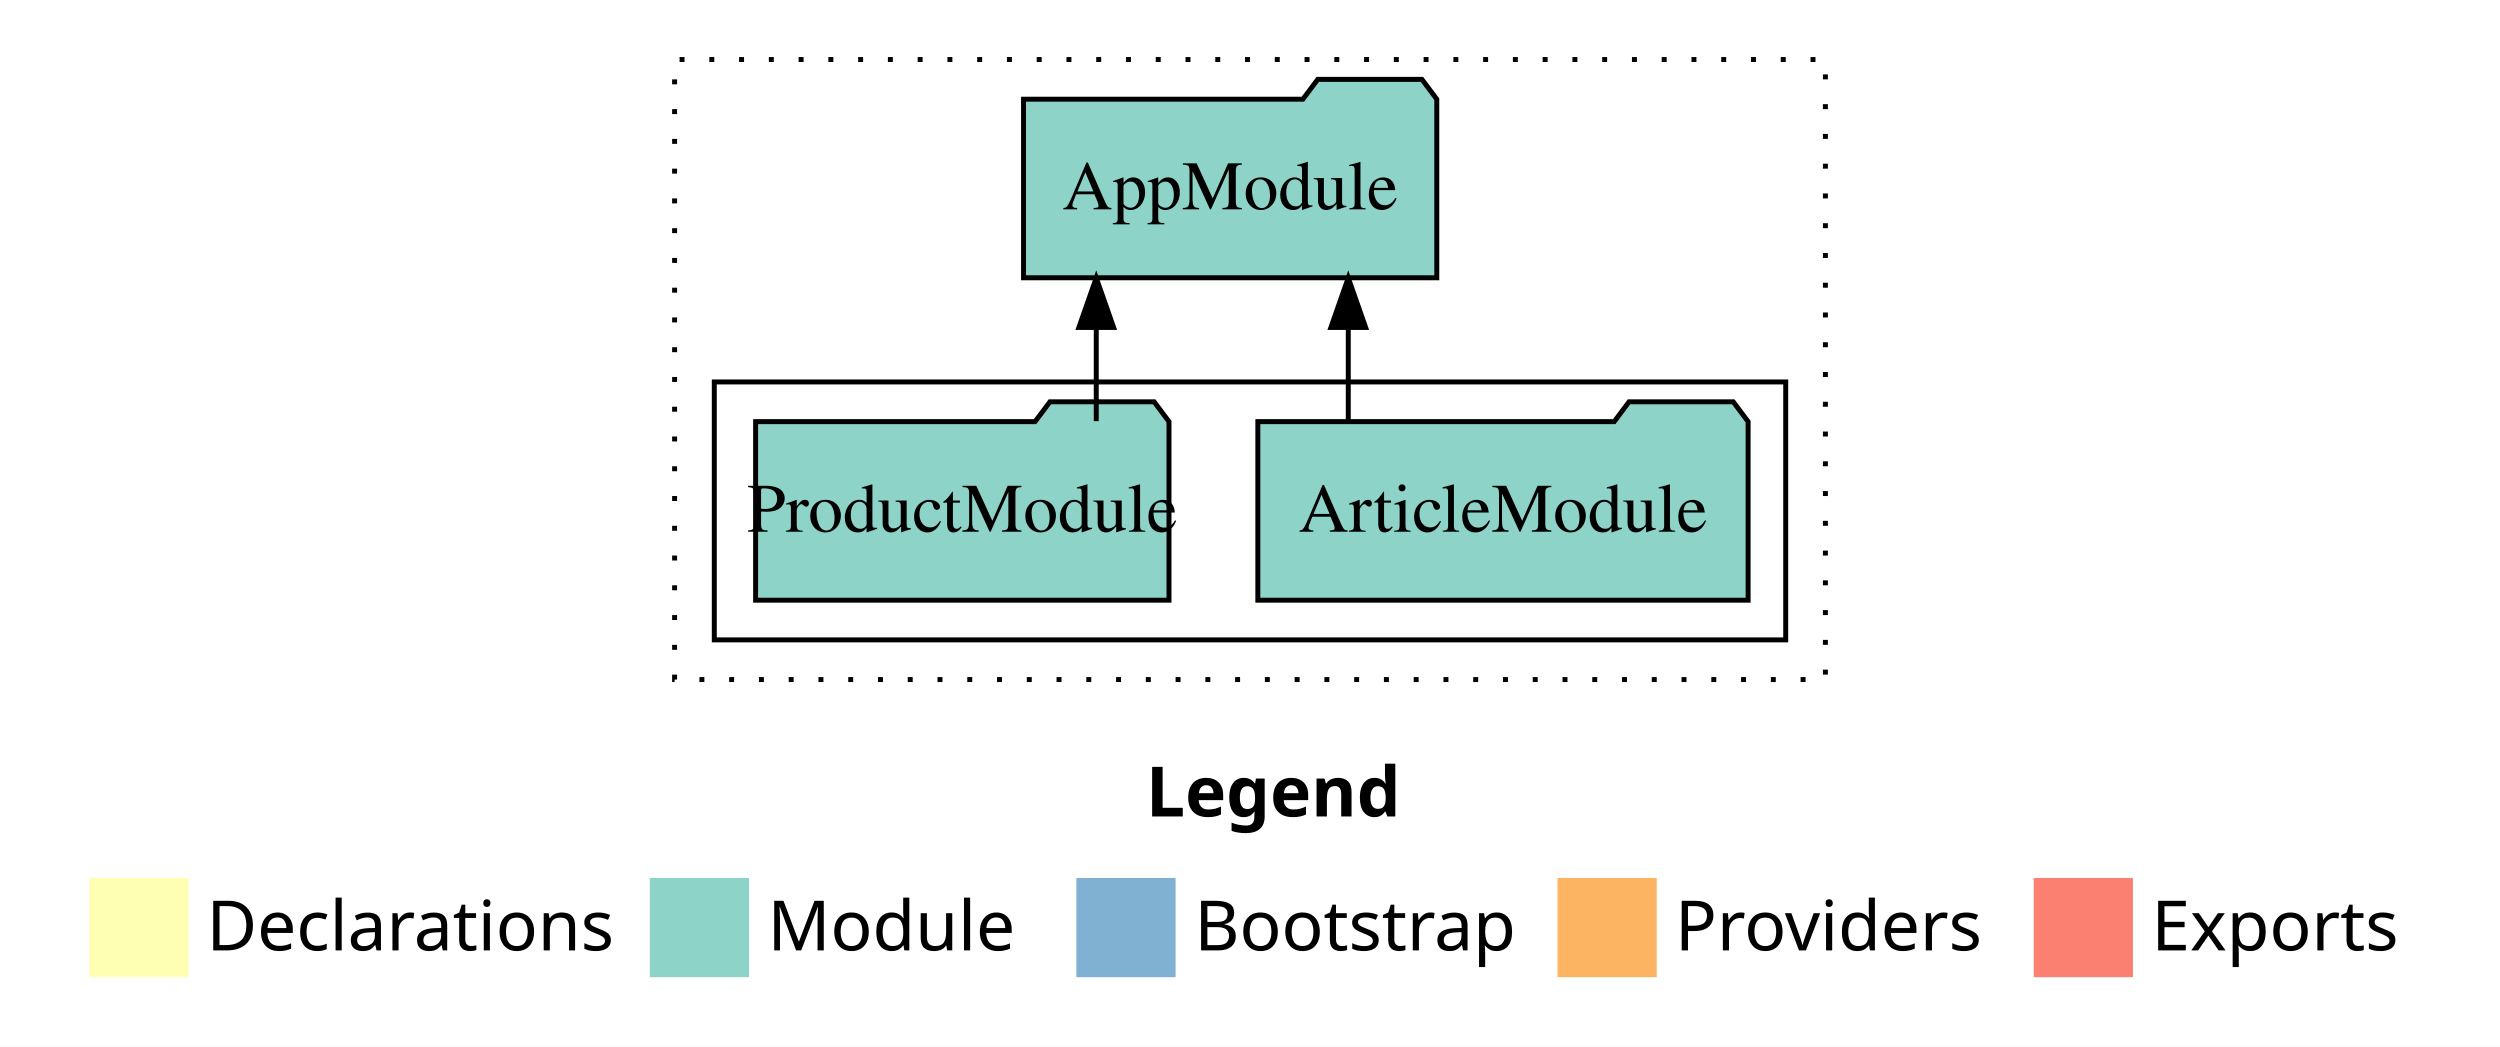
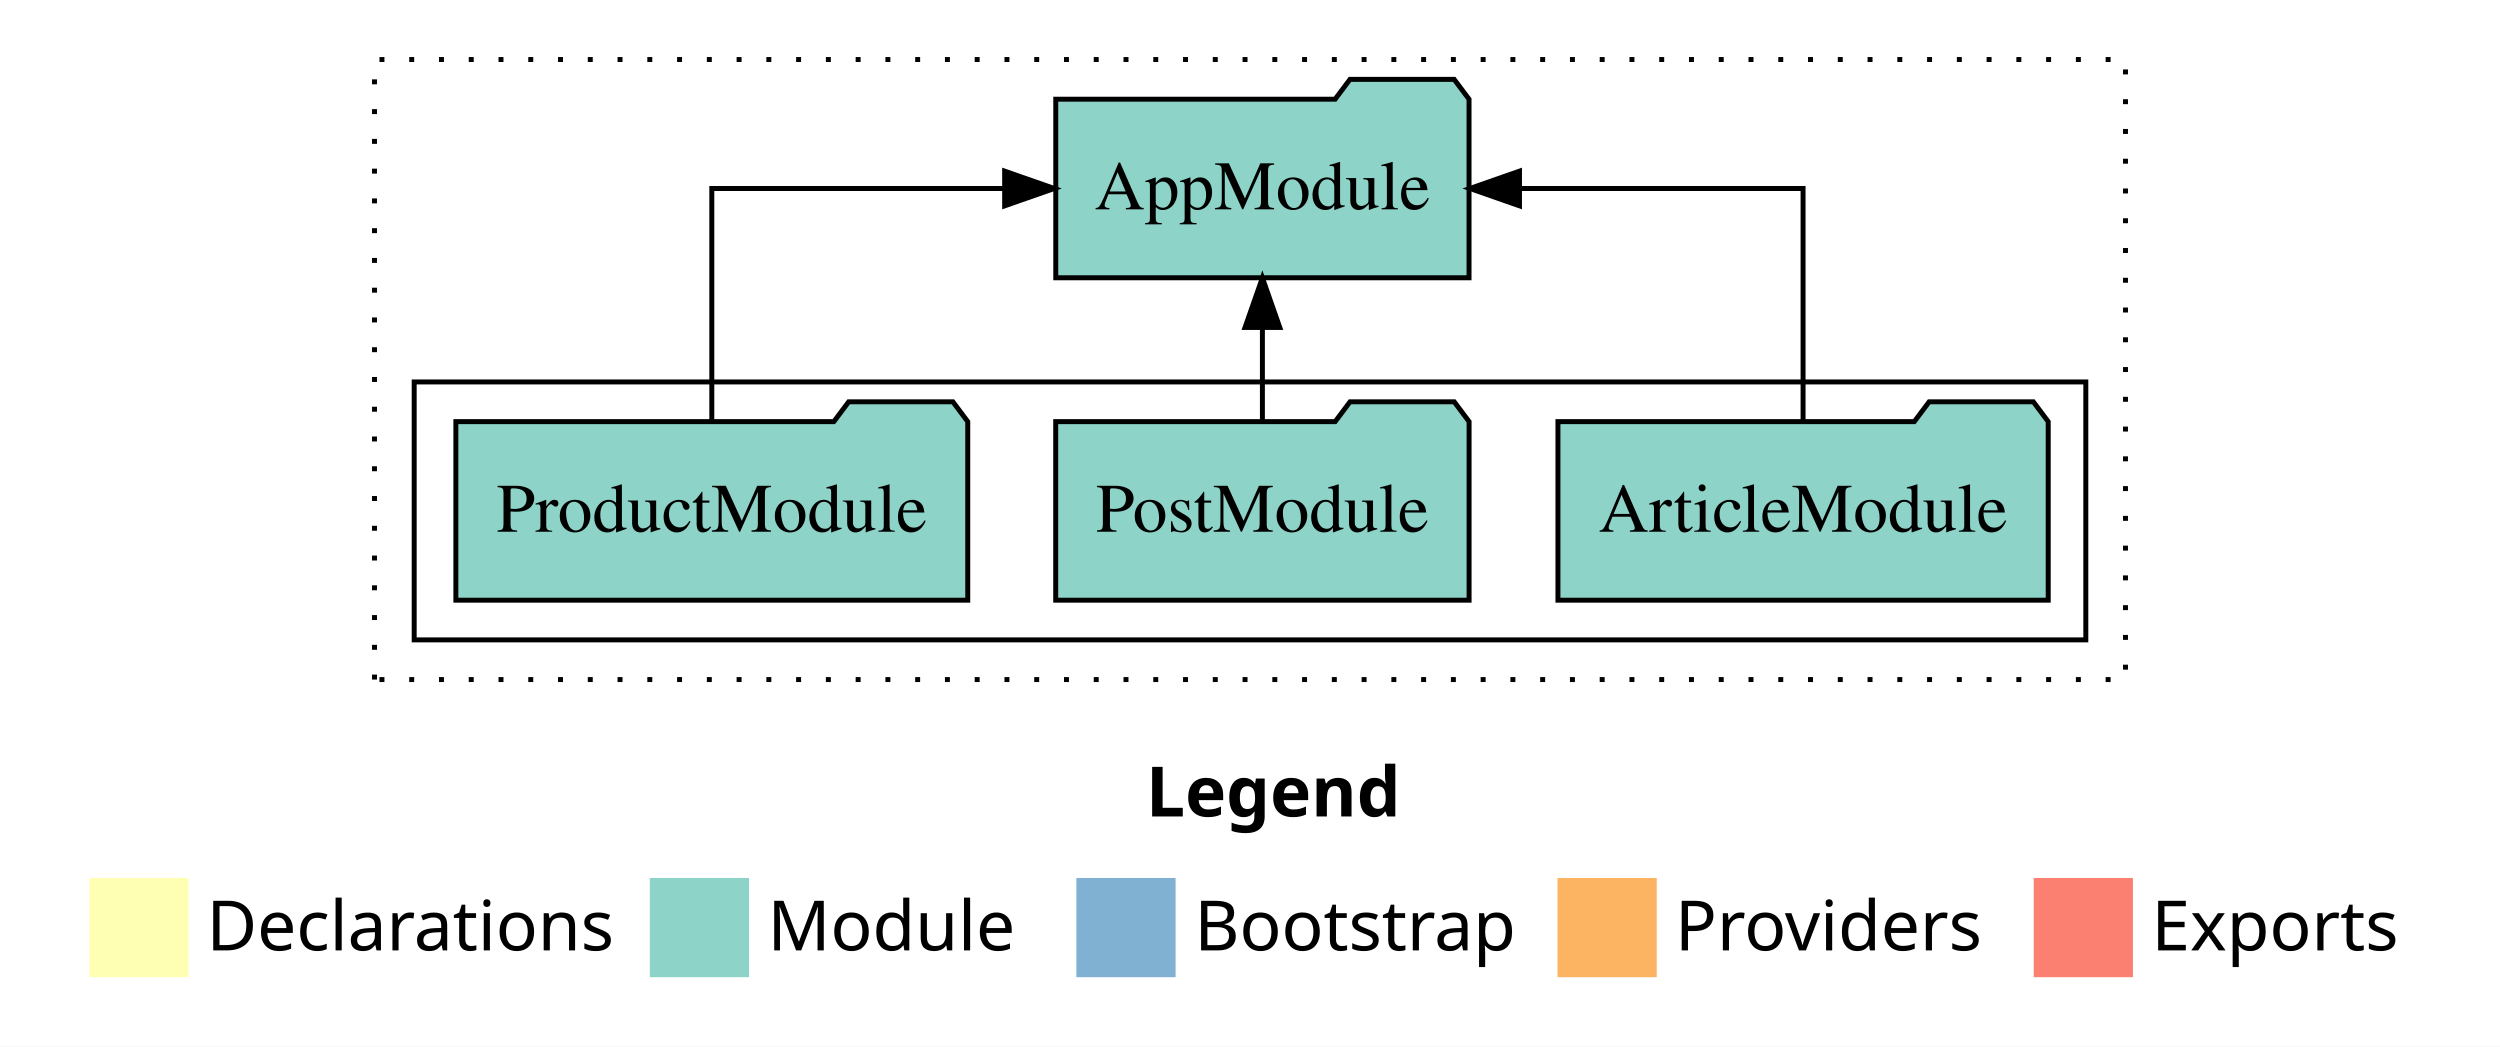
<svg xmlns="http://www.w3.org/2000/svg" width="504pt" height="211pt" viewBox="0.00 0.00 504.00 211.00">
  <g id="graph0" class="graph" transform="scale(1 1) rotate(0) translate(4 207)">
    <polygon fill="#ffffff" stroke="transparent" points="-4,4 -4,-207 500,-207 500,4 -4,4" />
    <text text-anchor="start" x="227.009" y="-42.4" font-family="sans-serif" font-weight="bold" font-size="14.00" fill="#000000">Legend</text>
    <polygon fill="#ffffb3" stroke="transparent" points="14,-10 14,-30 34,-30 34,-10 14,-10" />
    <text text-anchor="start" x="37.629" y="-15.4" font-family="sans-serif" font-size="14.00" fill="#000000">  Declarations</text>
    <polygon fill="#8dd3c7" stroke="transparent" points="127,-10 127,-30 147,-30 147,-10 127,-10" />
    <text text-anchor="start" x="150.725" y="-15.4" font-family="sans-serif" font-size="14.00" fill="#000000">  Module</text>
    <polygon fill="#80b1d3" stroke="transparent" points="213,-10 213,-30 233,-30 233,-10 213,-10" />
    <text text-anchor="start" x="236.781" y="-15.4" font-family="sans-serif" font-size="14.00" fill="#000000">  Bootstrap</text>
    <polygon fill="#fdb462" stroke="transparent" points="310,-10 310,-30 330,-30 330,-10 310,-10" />
    <text text-anchor="start" x="333.673" y="-15.4" font-family="sans-serif" font-size="14.00" fill="#000000">  Providers</text>
    <polygon fill="#fb8072" stroke="transparent" points="406,-10 406,-30 426,-30 426,-10 406,-10" />
    <text text-anchor="start" x="429.726" y="-15.4" font-family="sans-serif" font-size="14.00" fill="#000000">  Exports</text>
    <g id="clust1" class="cluster">
-       <polygon fill="none" stroke="#000000" stroke-dasharray="1,5" points="132,-70 132,-195 364,-195 364,-70 132,-70" />
+       <polygon fill="none" stroke="#000000" stroke-dasharray="1,5" points="71.5,-70 71.5,-195 424.5,-195 424.5,-70 71.5,-70" />
    </g>
    <g id="clust3" class="cluster">
-       <polygon fill="none" stroke="#000000" points="140,-78 140,-130 356,-130 356,-78 140,-78" />
+       <polygon fill="none" stroke="#000000" points="79.5,-78 79.5,-130 416.5,-130 416.5,-78 79.5,-78" />
    </g>
    <g id="node1" class="node">
-       <polygon fill="#8dd3c7" stroke="#000000" points="348.419,-122 345.419,-126 324.419,-126 321.419,-122 249.581,-122 249.581,-86 348.419,-86 348.419,-122" />
-       <text text-anchor="middle" x="299" y="-99.8" font-family="Times,serif" font-size="14.00" fill="#000000">ArticleModule</text>
+       <polygon fill="#8dd3c7" stroke="#000000" points="408.919,-122 405.919,-126 384.919,-126 381.919,-122 310.081,-122 310.081,-86 408.919,-86 408.919,-122" />
+       <text text-anchor="middle" x="359.5" y="-99.8" font-family="Times,serif" font-size="14.00" fill="#000000">ArticleModule</text>
+     </g>
+     <g id="node4" class="node">
+       <polygon fill="#8dd3c7" stroke="#000000" points="292.157,-187 289.157,-191 268.157,-191 265.157,-187 208.843,-187 208.843,-151 292.157,-151 292.157,-187" />
+       <text text-anchor="middle" x="250.5" y="-164.8" font-family="Times,serif" font-size="14.00" fill="#000000">AppModule</text>
+     </g>
+     <g id="edge1" class="edge">
+       <path fill="none" stroke="#000000" d="M359.5,-122.106C359.5,-141.339 359.5,-169 359.5,-169 359.5,-169 302.33,-169 302.33,-169" />
+       <polygon fill="#000000" stroke="#000000" points="302.33,-165.5 292.33,-169 302.33,-172.5 302.33,-165.5" />
+     </g>
+     <g id="node2" class="node">
+       <polygon fill="#8dd3c7" stroke="#000000" points="292.168,-122 289.168,-126 268.168,-126 265.168,-122 208.832,-122 208.832,-86 292.168,-86 292.168,-122" />
+       <text text-anchor="middle" x="250.5" y="-99.8" font-family="Times,serif" font-size="14.00" fill="#000000">PostModule</text>
+     </g>
+     <g id="edge2" class="edge">
+       <path fill="none" stroke="#000000" d="M250.5,-122.106C250.5,-122.106 250.5,-140.991 250.5,-140.991" />
+       <polygon fill="#000000" stroke="#000000" points="247,-140.991 250.5,-150.991 254,-140.991 247,-140.991" />
    </g>
    <g id="node3" class="node">
-       <polygon fill="#8dd3c7" stroke="#000000" points="285.657,-187 282.657,-191 261.657,-191 258.657,-187 202.343,-187 202.343,-151 285.657,-151 285.657,-187" />
-       <text text-anchor="middle" x="244" y="-164.8" font-family="Times,serif" font-size="14.00" fill="#000000">AppModule</text>
+       <polygon fill="#8dd3c7" stroke="#000000" points="191.098,-122 188.098,-126 167.098,-126 164.098,-122 87.902,-122 87.902,-86 191.098,-86 191.098,-122" />
+       <text text-anchor="middle" x="139.5" y="-99.8" font-family="Times,serif" font-size="14.00" fill="#000000">ProductModule</text>
    </g>
-     <g id="edge1" class="edge">
-       <path fill="none" stroke="#000000" d="M267.81,-122.106C267.81,-122.106 267.81,-140.991 267.81,-140.991" />
-       <polygon fill="#000000" stroke="#000000" points="264.31,-140.991 267.81,-150.991 271.31,-140.991 264.31,-140.991" />
-     </g>
-     <g id="node2" class="node">
-       <polygon fill="#8dd3c7" stroke="#000000" points="231.668,-122 228.668,-126 207.668,-126 204.668,-122 148.332,-122 148.332,-86 231.668,-86 231.668,-122" />
-       <text text-anchor="middle" x="190" y="-99.8" font-family="Times,serif" font-size="14.00" fill="#000000">ProductModule</text>
-     </g>
-     <g id="edge2" class="edge">
-       <path fill="none" stroke="#000000" d="M217.003,-122.106C217.003,-122.106 217.003,-140.991 217.003,-140.991" />
-       <polygon fill="#000000" stroke="#000000" points="213.503,-140.991 217.003,-150.991 220.503,-140.991 213.503,-140.991" />
+     <g id="edge3" class="edge">
+       <path fill="none" stroke="#000000" d="M139.5,-122.106C139.5,-141.339 139.5,-169 139.5,-169 139.5,-169 198.536,-169 198.536,-169" />
+       <polygon fill="#000000" stroke="#000000" points="198.536,-172.5 208.536,-169 198.536,-165.5 198.536,-172.5" />
    </g>
  </g>
</svg>
